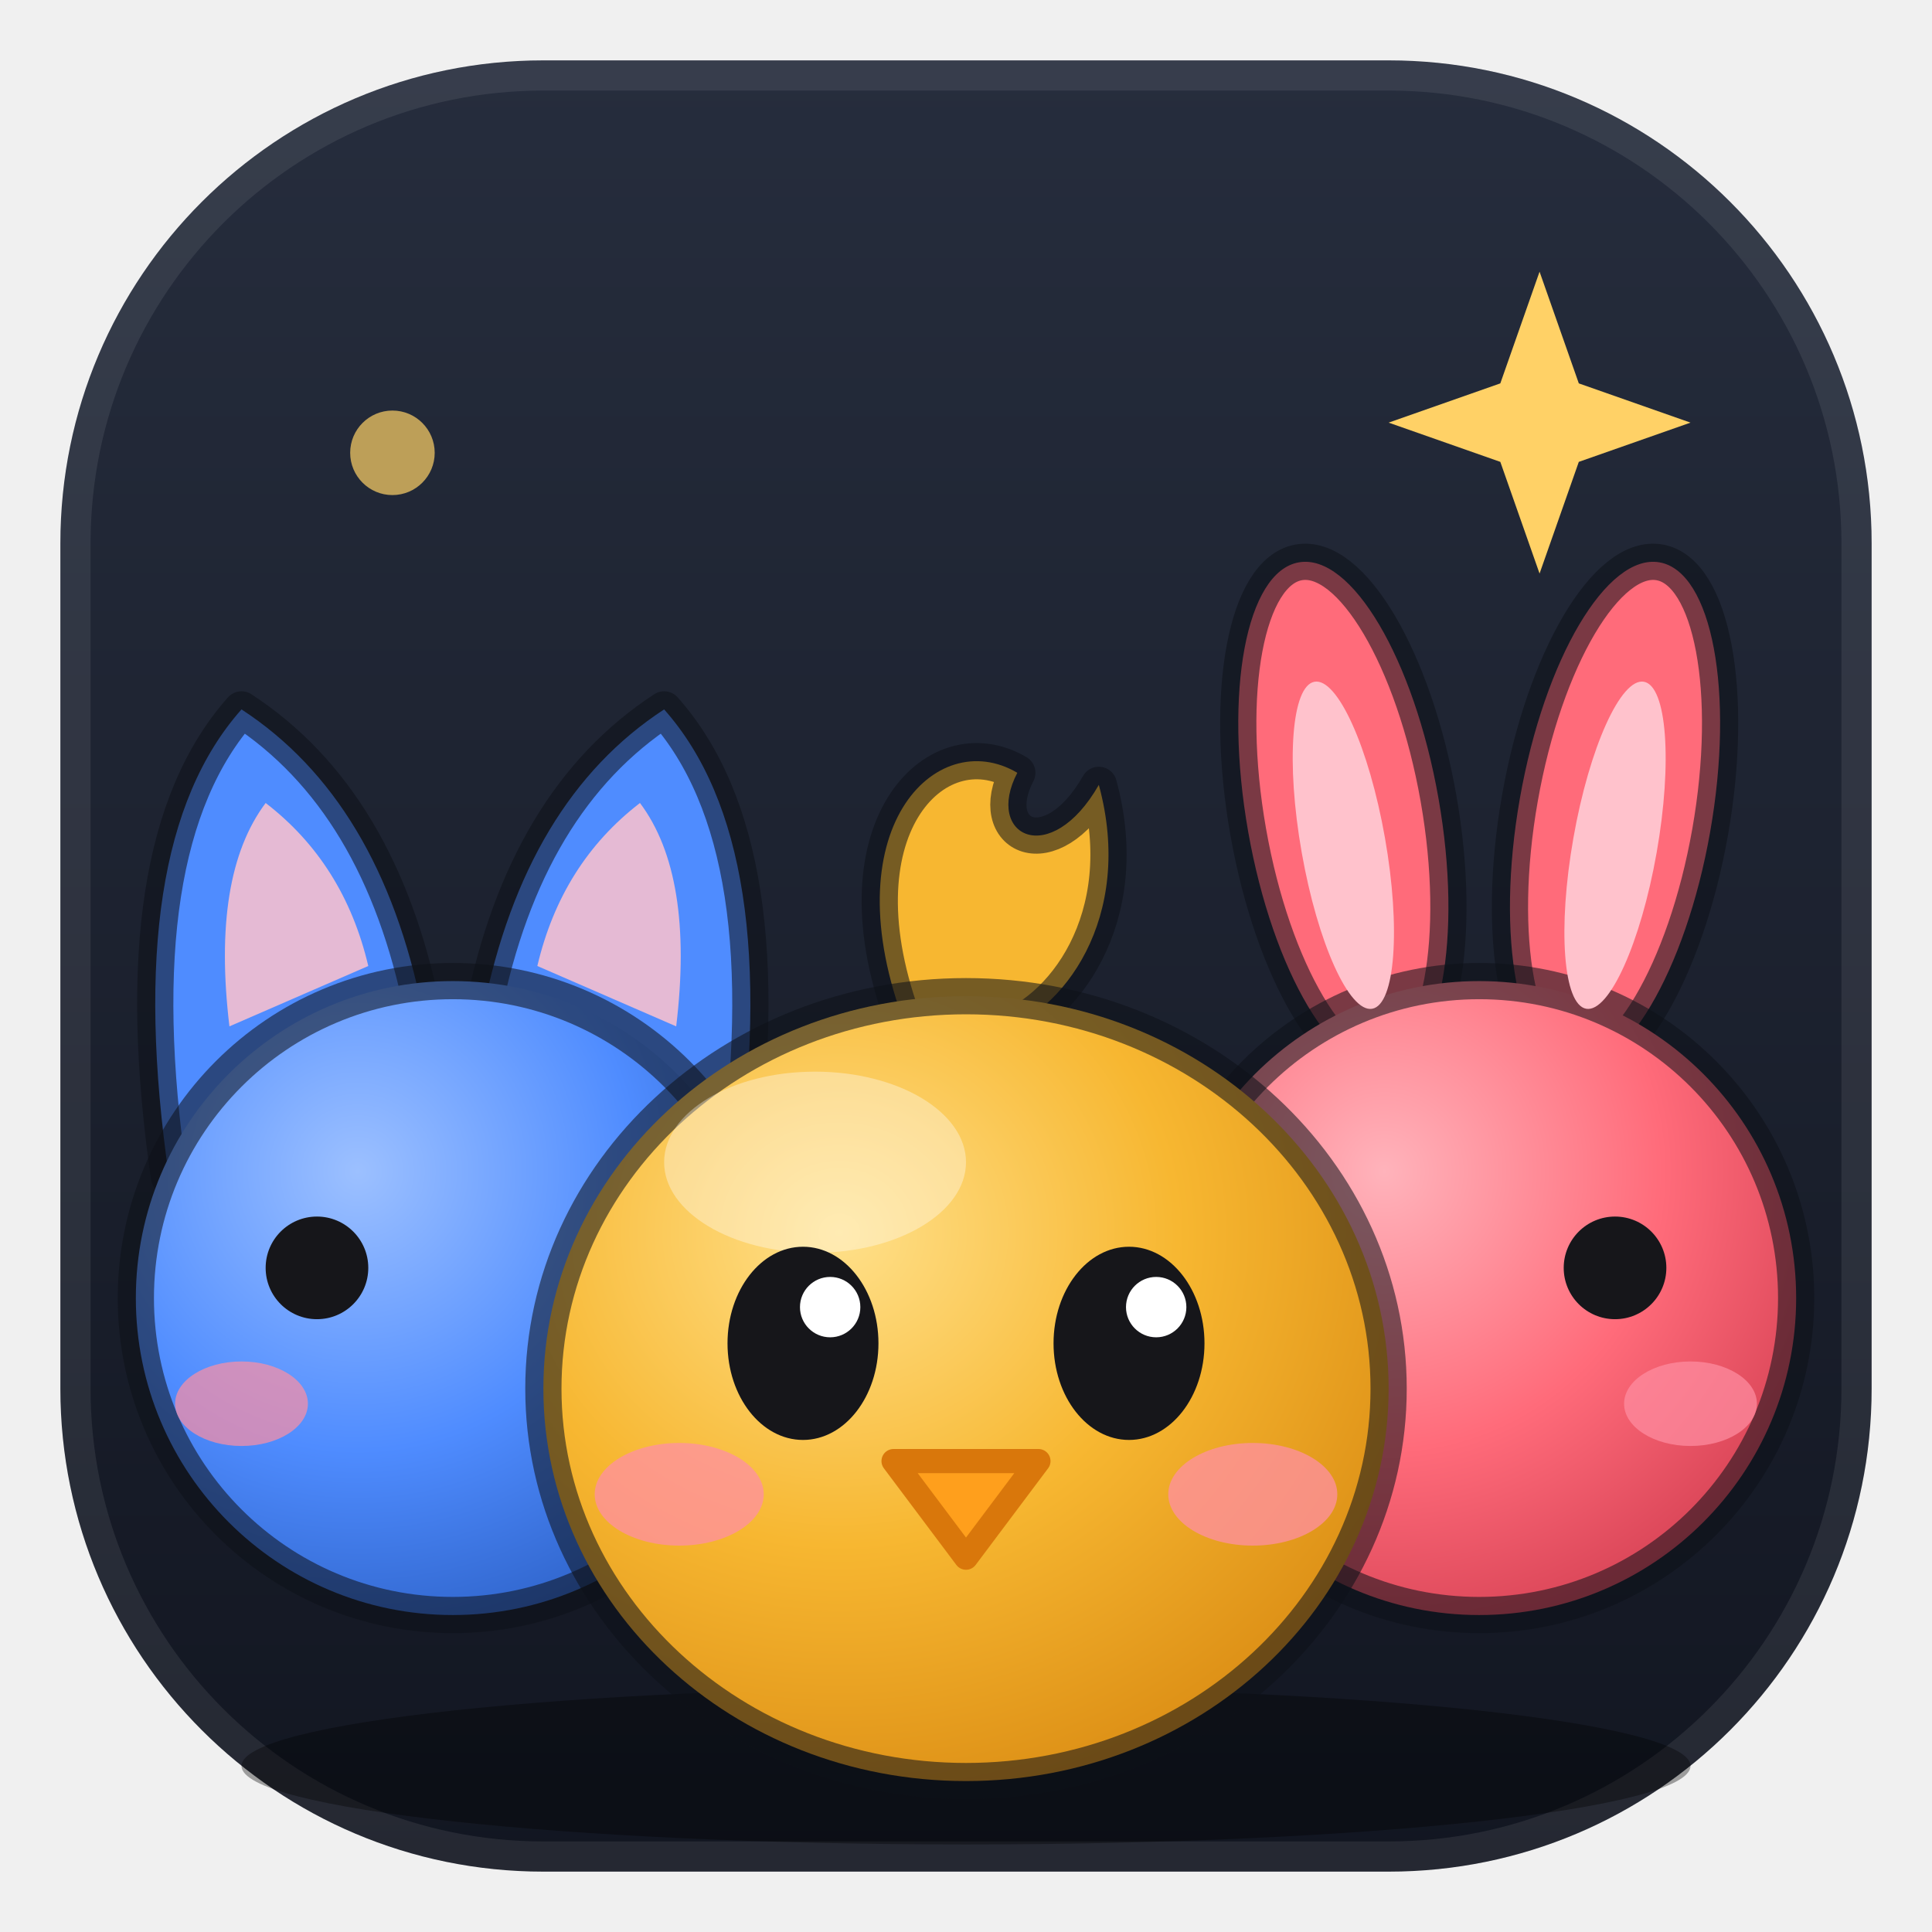
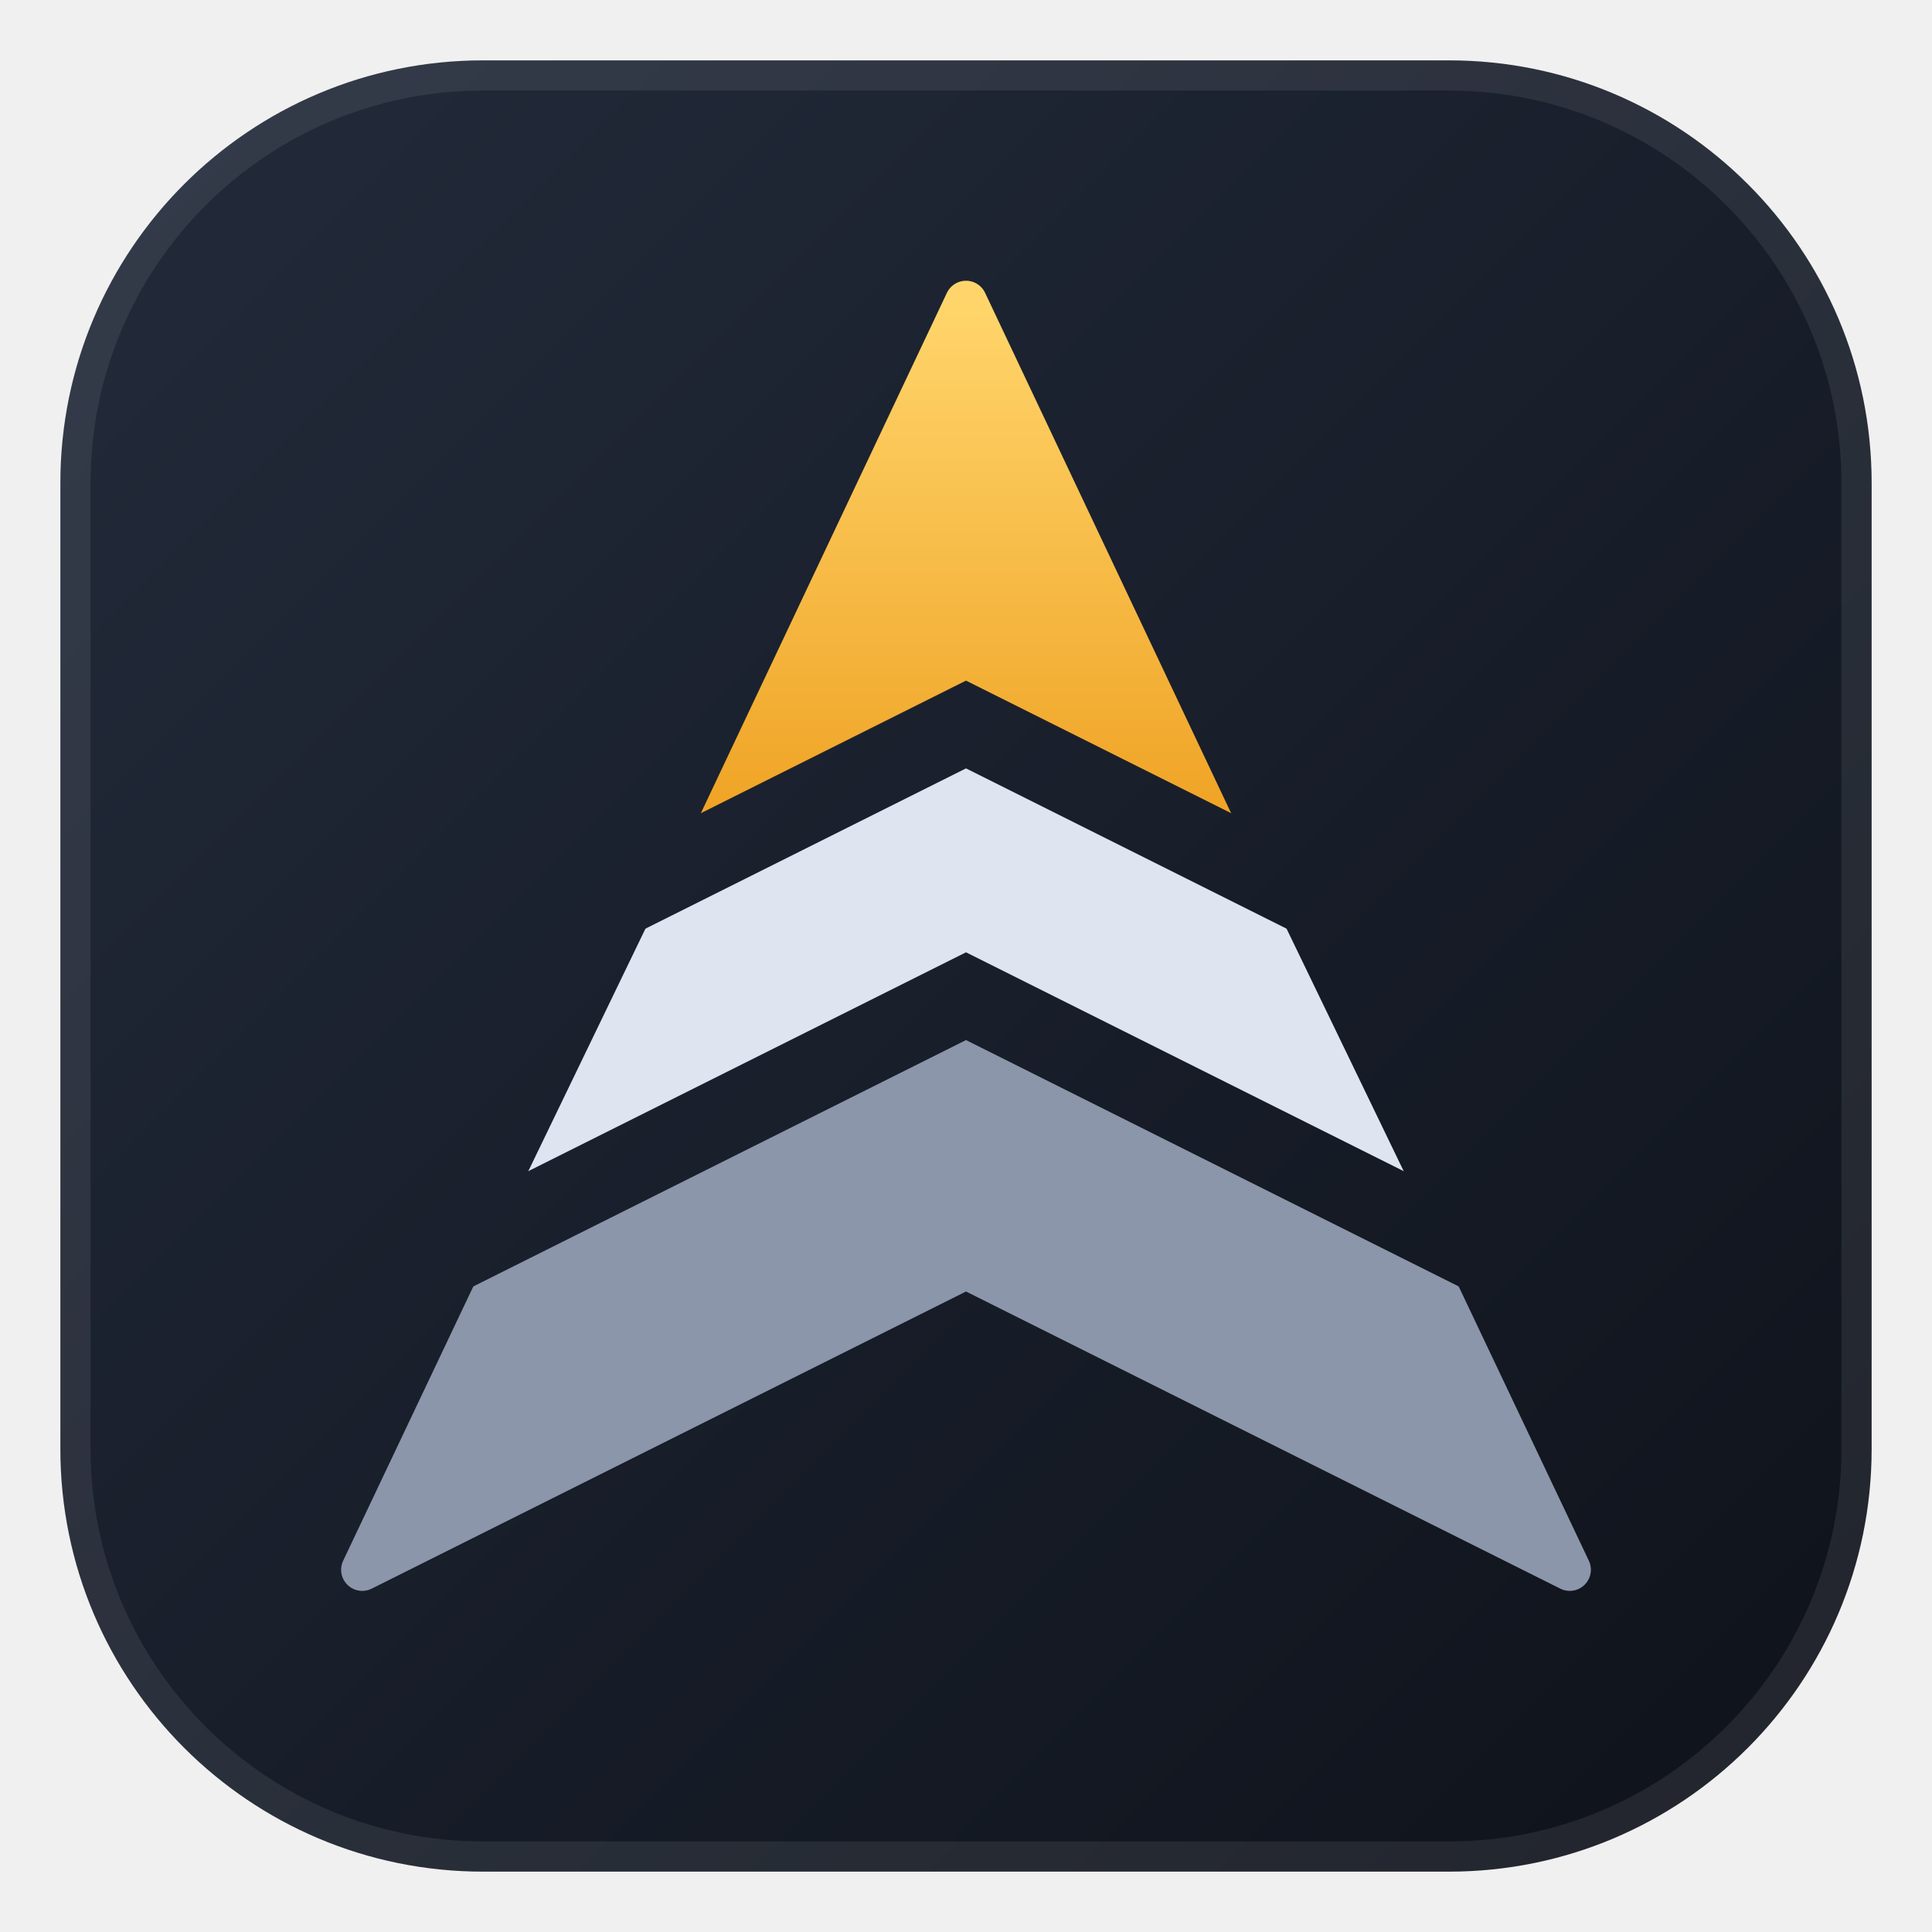
<svg xmlns="http://www.w3.org/2000/svg" viewBox="0 0 64 64" role="img" aria-label="Agent Fleet">
  <defs>
-     <linearGradient id="af-tile" x1="0" y1="0" x2="0" y2="1">
-       <stop offset="0" stop-color="#262d3d" />
-       <stop offset="1" stop-color="#121621" />
+     <linearGradient id="af-tile" x1="0" y1="0" x2="1" y2="1">
+       <stop offset="0" stop-color="#232b3b" />
+       <stop offset="1" stop-color="#0e121a" />
    </linearGradient>
-     <radialGradient id="af-gold" cx=".35" cy=".3" r=".8">
-       <stop offset="0" stop-color="#ffe08a" />
-       <stop offset=".5" stop-color="#f7b731" />
-       <stop offset="1" stop-color="#d98a12" />
-     </radialGradient>
-     <radialGradient id="af-blue" cx=".35" cy=".3" r=".8">
-       <stop offset="0" stop-color="#9cc0ff" />
-       <stop offset=".55" stop-color="#4f8cff" />
-       <stop offset="1" stop-color="#2b5fc4" />
-     </radialGradient>
-     <radialGradient id="af-pink" cx=".35" cy=".3" r=".8">
-       <stop offset="0" stop-color="#ffb3bb" />
-       <stop offset=".55" stop-color="#ff6b7a" />
-       <stop offset="1" stop-color="#d43f52" />
-     </radialGradient>
+     <linearGradient id="af-lead" x1="0" y1="0" x2="0" y2="1">
+       <stop offset="0" stop-color="#ffd56b" />
+       <stop offset="1" stop-color="#ee9f1f" />
+     </linearGradient>
+     <mask id="af-cuts" maskUnits="userSpaceOnUse" x="0" y="0" width="64" height="64">
+       <rect width="64" height="64" fill="#fff" />
+       <path d="M14 33 L32 24 L50 33 M8 45 L32 33 L56 45" stroke="#000" stroke-width="2.6" fill="none" />
+     </mask>
  </defs>
-   <rect x="2" y="2" width="60" height="60" rx="16" fill="url(#af-tile)" />
-   <rect x="2.5" y="2.5" width="59" height="59" rx="15.5" fill="none" stroke="#fff" stroke-opacity=".08" />
-   <path d="M51 9 L52.3 12.7 L56 14 L52.3 15.3 L51 19 L49.7 15.3 L46 14 L49.7 12.7 Z" fill="#ffd166" />
-   <circle cx="13" cy="15" r="1.4" fill="#ffd166" opacity=".7" />
-   <ellipse cx="32" cy="58.5" rx="24" ry="2.6" fill="#000" opacity=".35" />
-   <g stroke="#0e1118" stroke-opacity=".55" stroke-width="1.2" stroke-linejoin="round">
-     <path d="M5.6 39 Q4 28 8 23.5 Q12.6 26.5 14 33.5 Z M24.4 39 Q26 28 22 23.5 Q17.4 26.5 16 33.5 Z" fill="#4f8cff" />
-     <circle cx="15" cy="43" r="10.5" fill="url(#af-blue)" />
-     <ellipse cx="44.5" cy="27" rx="3.2" ry="8.5" transform="rotate(-10 44.5 27)" fill="#ff6b7a" />
-     <ellipse cx="53.5" cy="27" rx="3.2" ry="8.5" transform="rotate(10 53.5 27)" fill="#ff6b7a" />
-     <circle cx="49" cy="43" r="10.5" fill="url(#af-pink)" />
+   <rect x="2" y="2" width="60" height="60" rx="14" fill="url(#af-tile)" />
+   <rect x="2.5" y="2.5" width="59" height="59" rx="13.5" fill="none" stroke="#fff" stroke-opacity=".08" />
+   <g mask="url(#af-cuts)" stroke-width="1.4" stroke-linejoin="round">
+     <path d="M17.6 40.2 L32 33 L46.4 40.2 L52 52 L32 42 L12 52 Z" fill="#8b96ab" stroke="#8b96ab" />
+     <path d="M23.3 28.4 L32 24 L40.7 28.4 L46.4 40.2 L32 33 L17.6 40.2 Z" fill="#dfe5f0" stroke="#dfe5f0" />
+     <path d="M32 10 L40.7 28.4 L32 24 L23.3 28.4 Z" fill="url(#af-lead)" stroke="url(#af-lead)" />
  </g>
-   <path d="M7.6 34 Q7 29 8.8 26.6 Q11.4 28.6 12.2 32 Z M22.4 34 Q23 29 21.2 26.6 Q18.6 28.6 17.8 32 Z" fill="#ffc2cc" opacity=".85" />
-   <ellipse cx="44.5" cy="28" rx="1.4" ry="5.5" transform="rotate(-10 44.5 28)" fill="#ffc2cc" />
-   <ellipse cx="53.5" cy="28" rx="1.4" ry="5.5" transform="rotate(10 53.5 28)" fill="#ffc2cc" />
-   <g fill="#16161a">
-     <circle cx="10.5" cy="42" r="1.7" />
-     <circle cx="53.5" cy="42" r="1.7" />
-   </g>
-   <g fill="#ff8fa3" opacity=".7">
-     <ellipse cx="8" cy="46.5" rx="2.2" ry="1.4" />
-     <ellipse cx="56" cy="46.5" rx="2.2" ry="1.4" />
-   </g>
-   <g stroke="#0e1118" stroke-opacity=".55" stroke-width="1.2" stroke-linejoin="round">
-     <path d="M30 34 C27.5 27.5 31 24 33.7 25.6 C32.6 27.7 34.8 28.8 36.4 26 C37.6 30.4 35.2 33.6 33 34.2 Z" fill="#f7b731" />
-     <ellipse cx="32" cy="46" rx="14" ry="13" fill="url(#af-gold)" />
-   </g>
-   <ellipse cx="27" cy="38.5" rx="5" ry="3" fill="#fff" opacity=".35" />
-   <g fill="#16161a">
-     <ellipse cx="26.6" cy="44.5" rx="2.5" ry="3.2" />
-     <ellipse cx="37.4" cy="44.5" rx="2.5" ry="3.2" />
-   </g>
-   <g fill="#fff">
-     <circle cx="27.5" cy="43.3" r="1" />
-     <circle cx="38.3" cy="43.3" r="1" />
-   </g>
-   <g fill="#ff8fa3" opacity=".75">
-     <ellipse cx="22.5" cy="49.5" rx="2.8" ry="1.7" />
-     <ellipse cx="41.5" cy="49.5" rx="2.8" ry="1.7" />
-   </g>
-   <path d="M29.6 48.4 L34.4 48.4 L32 51.6 Z" fill="#ff9f1c" stroke="#d9770b" stroke-width=".8" stroke-linejoin="round" />
</svg>
